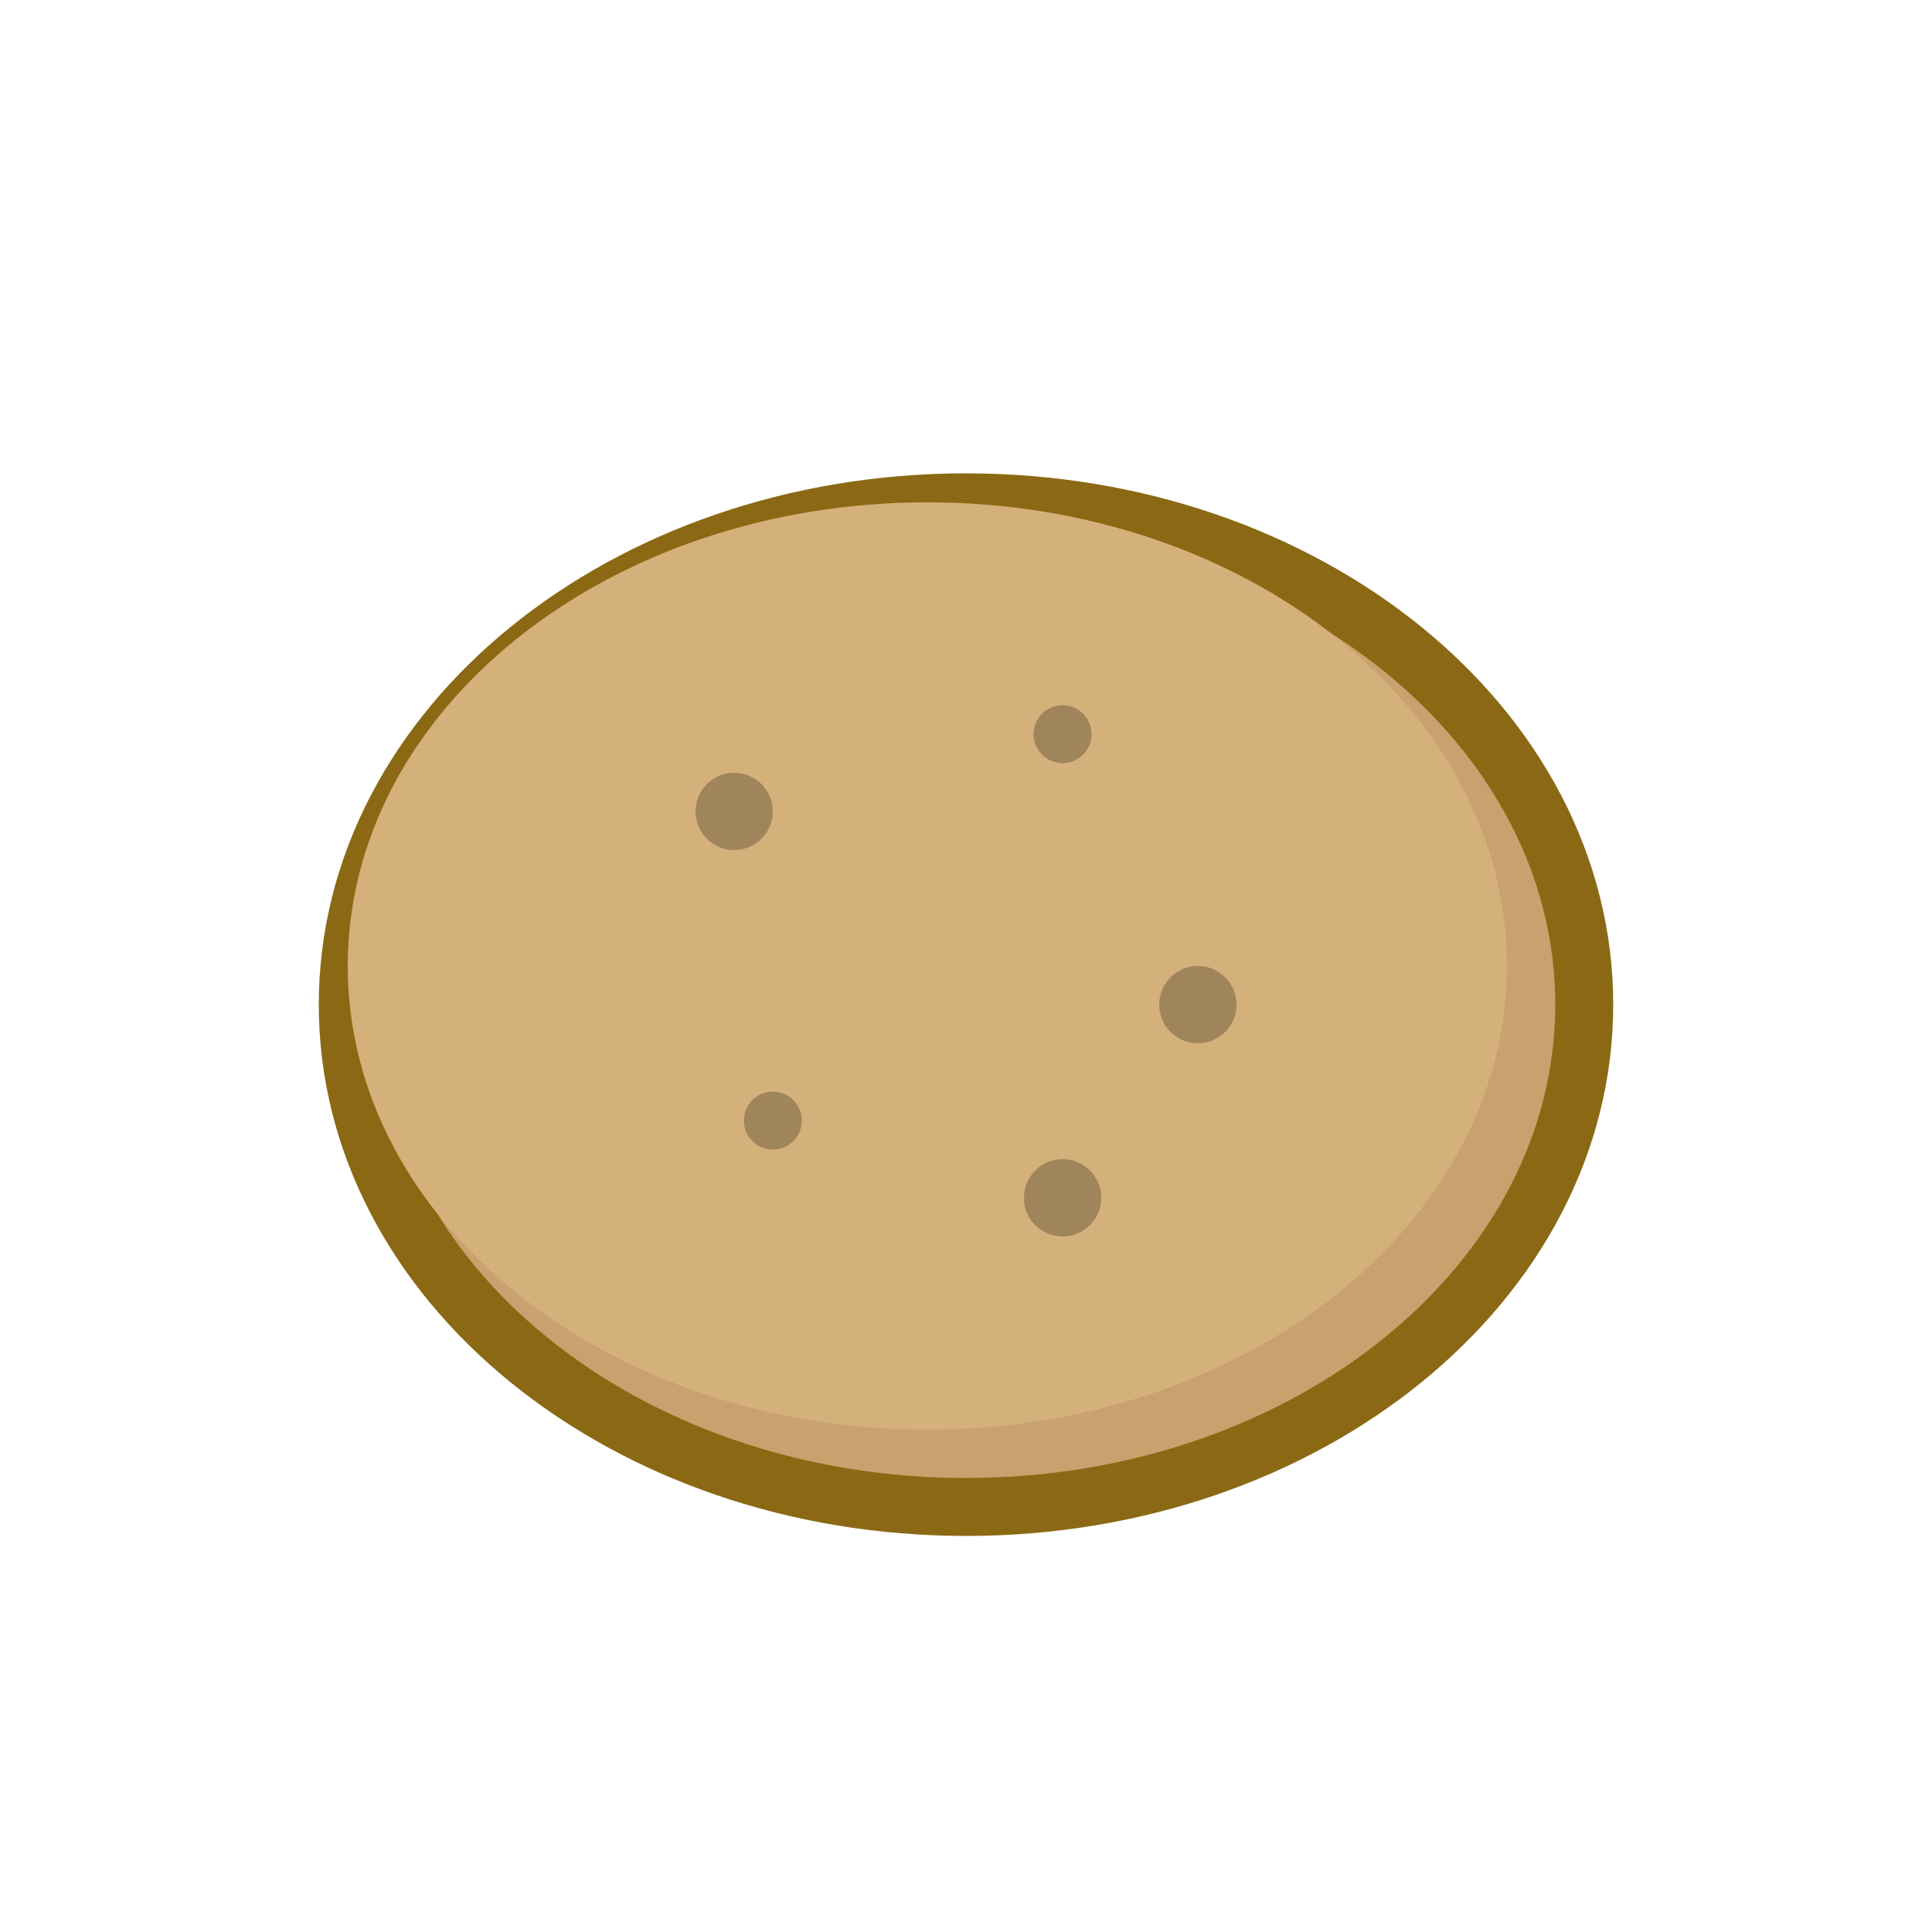
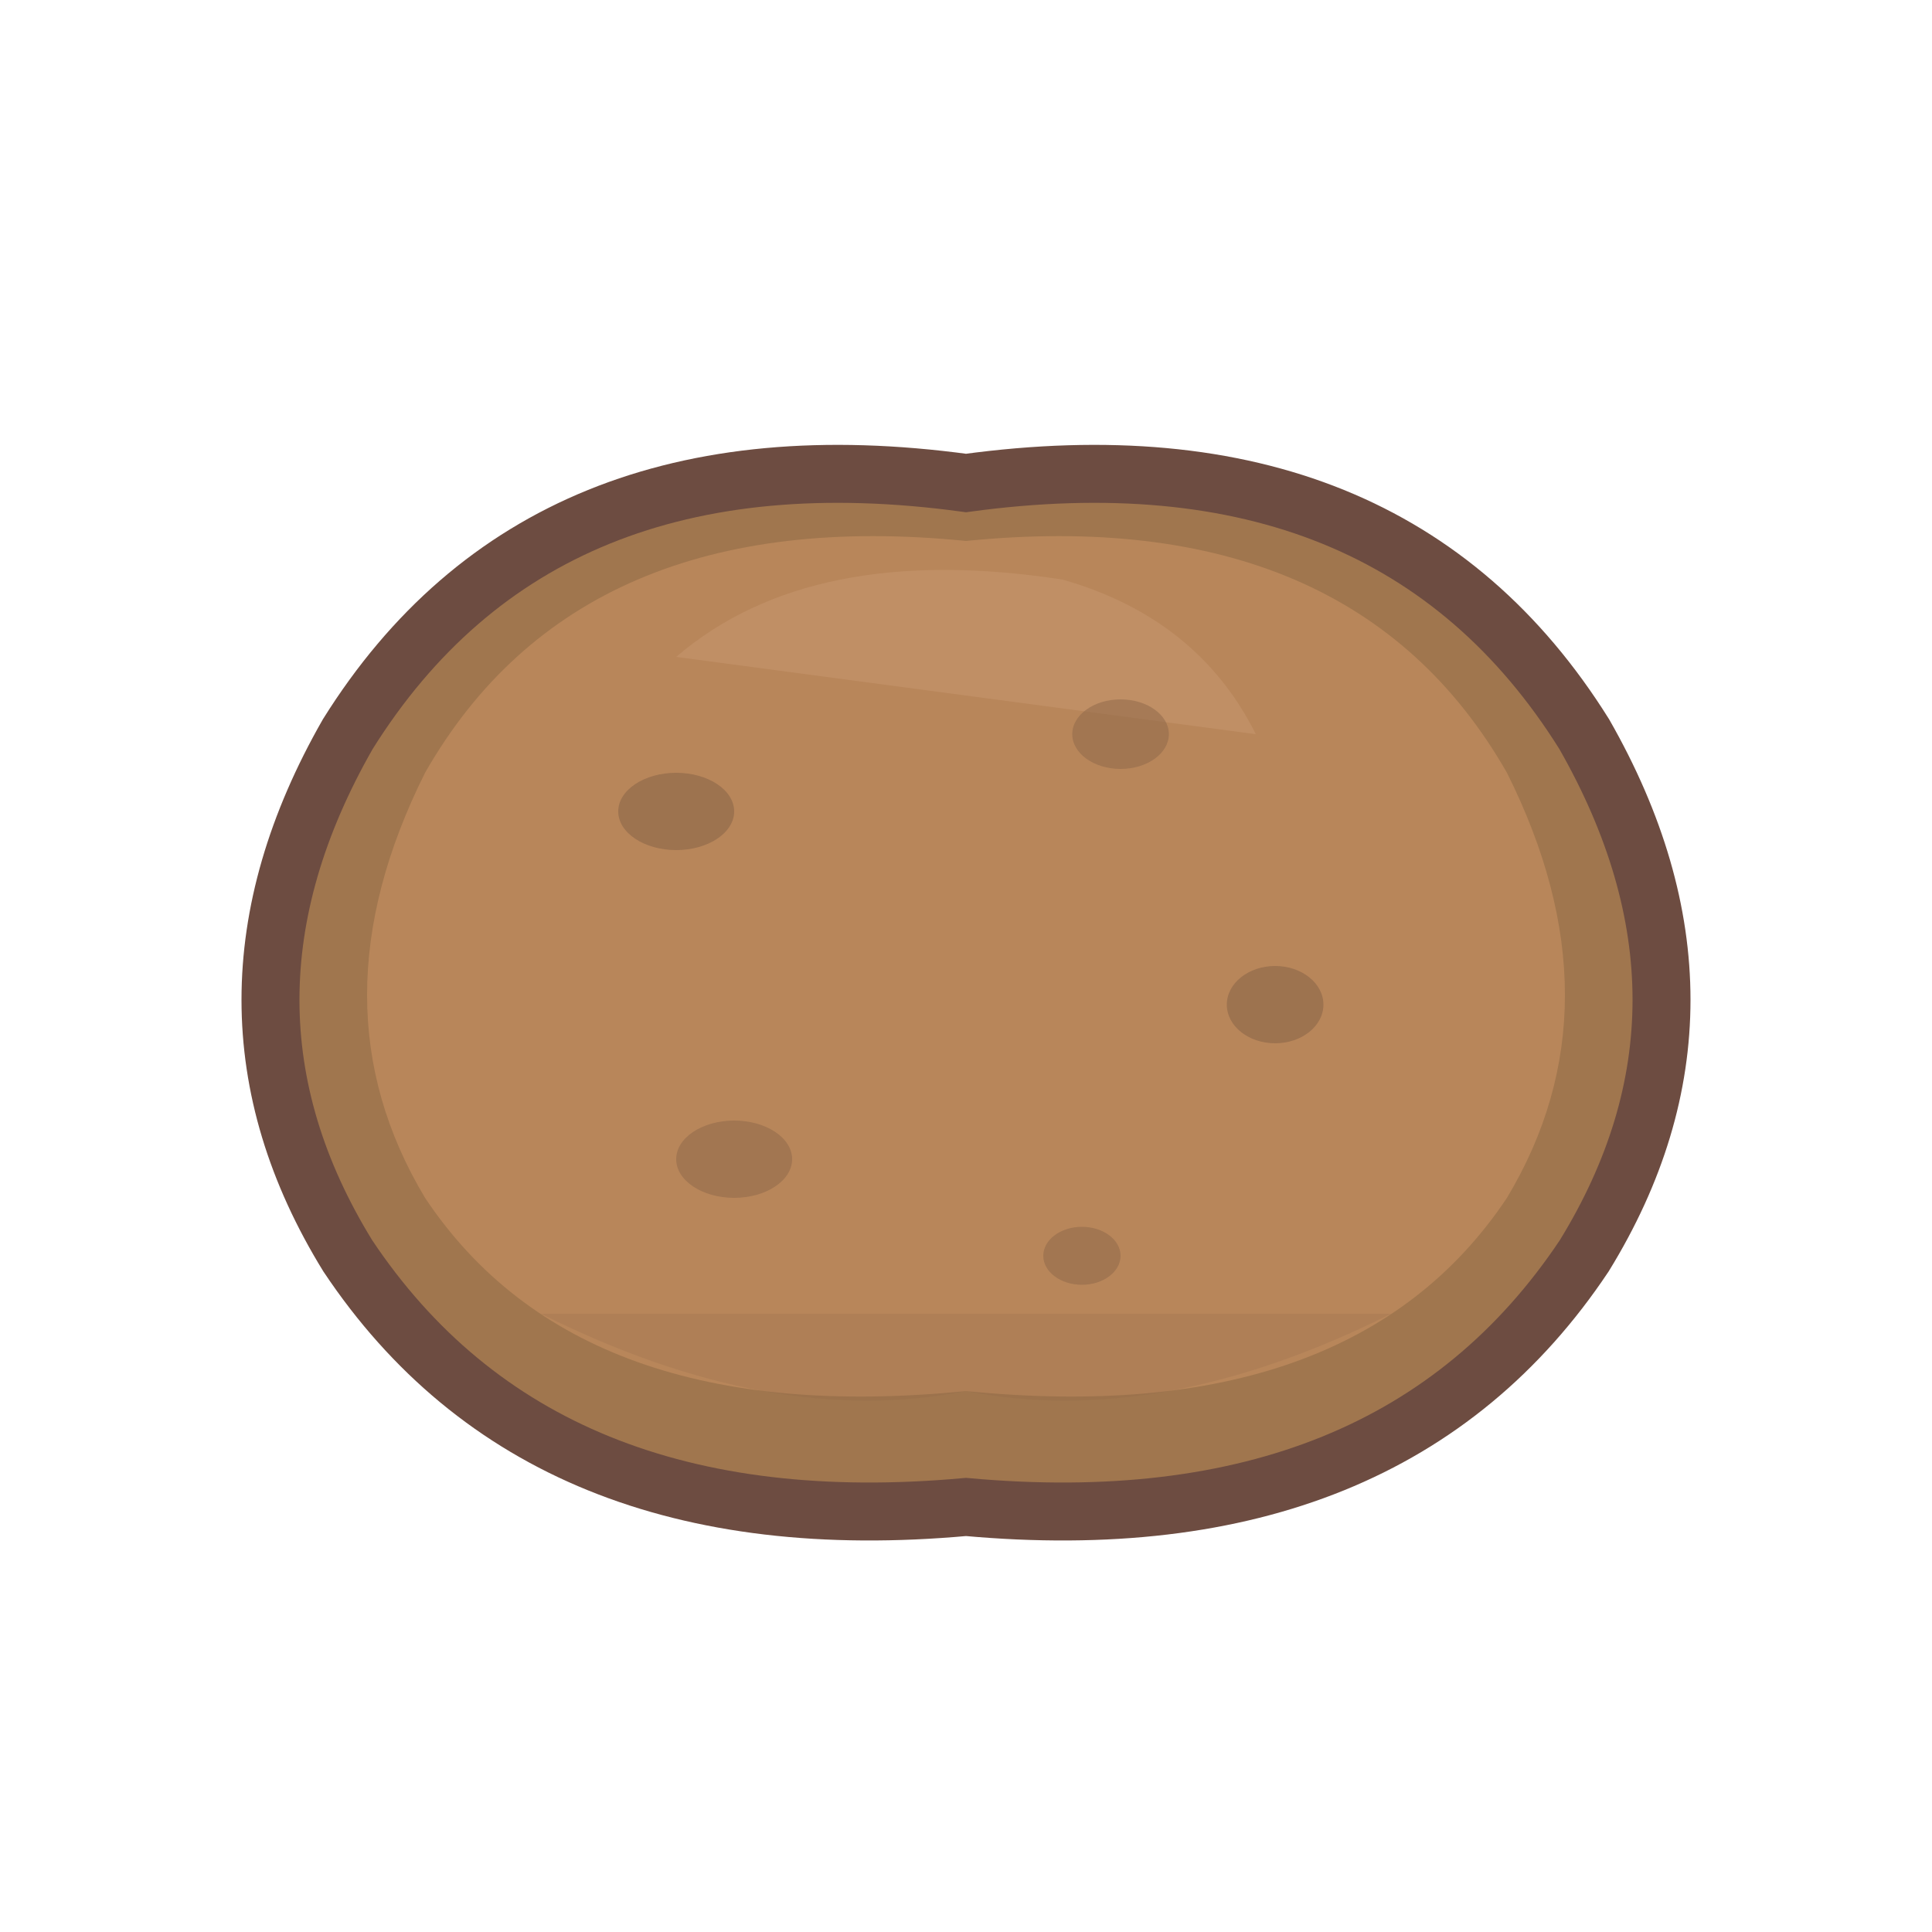
<svg xmlns="http://www.w3.org/2000/svg" viewBox="0 0 100 100">
-   <ellipse cx="50" cy="52" rx="32" ry="26" fill="#C8A26E" stroke="#8B6914" stroke-width="3" />
-   <ellipse cx="48" cy="50" rx="30" ry="24" fill="#D4B07A" />
-   <circle cx="38" cy="42" r="2" fill="#A0845C" />
-   <circle cx="55" cy="38" r="1.5" fill="#A0845C" />
-   <circle cx="62" cy="52" r="2" fill="#A0845C" />
-   <circle cx="40" cy="58" r="1.5" fill="#A0845C" />
-   <circle cx="55" cy="62" r="2" fill="#A0845C" />
+   <path d="M50 25 Q72 22 82 38 Q90 52 82 65 Q72 80 50 78 Q28 80 18 65 Q10 52 18 38 Q28 22 50 25Z" fill="#A0764E" stroke="#6D4C41" stroke-width="3" />
+   <path d="M50 28 Q70 26 78 40 Q84 52 78 62 Q70 74 50 72 Q30 74 22 62 Q16 52 22 40 Q30 26 50 28Z" fill="#B8865A" />
+   <path d="M35 34 Q42 28 55 30 Q62 32 65 38" fill="#C89870" stroke="none" opacity="0.5" />
+   <ellipse cx="35" cy="42" rx="3" ry="2" fill="#8B6548" opacity="0.6" />
+   <ellipse cx="58" cy="38" rx="2.5" ry="1.8" fill="#8B6548" opacity="0.5" />
+   <ellipse cx="66" cy="52" rx="2.5" ry="2" fill="#8B6548" opacity="0.6" />
+   <ellipse cx="38" cy="60" rx="3" ry="2" fill="#8B6548" opacity="0.5" />
+   <ellipse cx="56" cy="65" rx="2" ry="1.5" fill="#8B6548" opacity="0.5" />
+   <path d="M28 68 Q40 74 50 72 Q60 74 72 68" fill="#8B6548" opacity="0.2" stroke="none" />
</svg>
